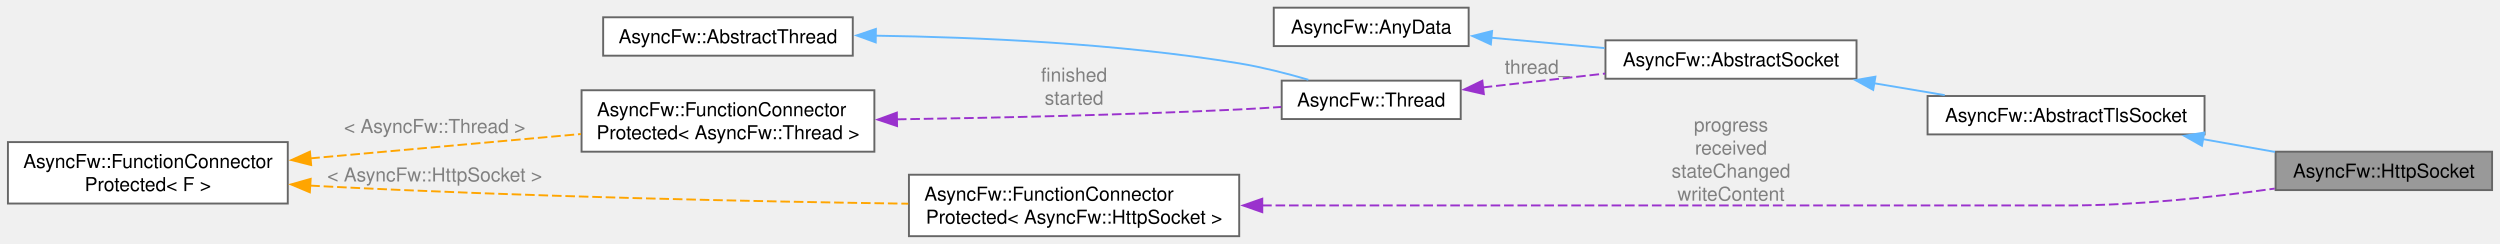
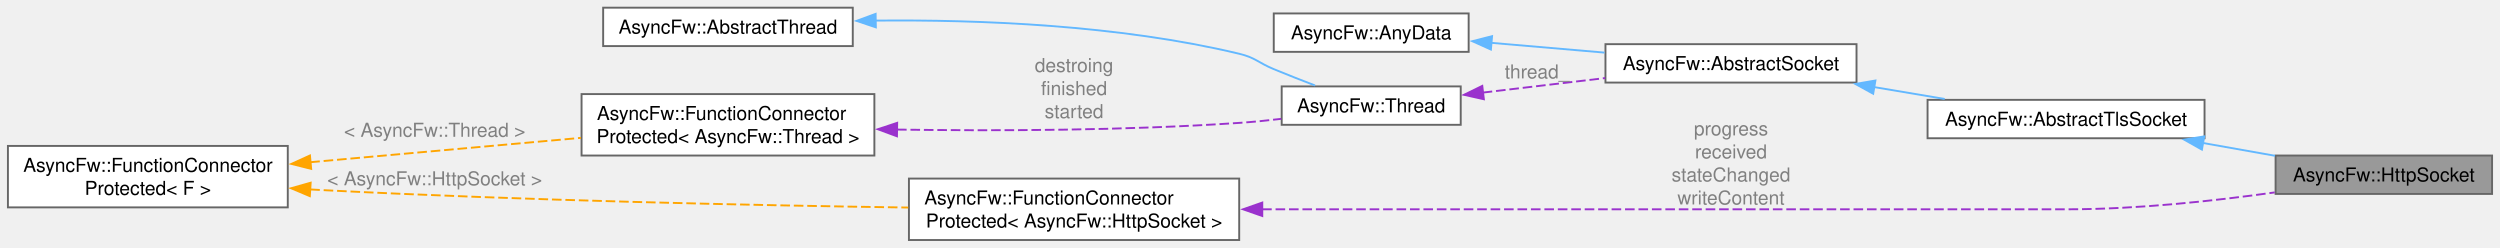
- <svg xmlns="http://www.w3.org/2000/svg" xmlns:xlink="http://www.w3.org/1999/xlink" width="1302pt" height="127pt" viewBox="0.00 0.00 1301.75 127.00">
-   <g id="graph0" class="graph" transform="scale(1 1) rotate(0) translate(4 123)">
+ <svg xmlns="http://www.w3.org/2000/svg" xmlns:xlink="http://www.w3.org/1999/xlink" width="1302pt" height="129pt" viewBox="0.00 0.00 1301.75 129.00">
+   <g id="graph0" class="graph" transform="scale(1 1) rotate(0) translate(4 125)">
    <g id="Node000001" class="node">
      <g id="a_Node000001">
        <a xlink:title="The HttpSocket class.">
          <polygon fill="#999999" stroke="#666666" points="1293.75,-44 1181,-44 1181,-24 1293.75,-24 1293.75,-44" />
          <text text-anchor="middle" x="1237.38" y="-30.5" font-family="Helvetica,sans-Serif" font-size="10.00">AsyncFw::HttpSocket</text>
        </a>
      </g>
    </g>
    <g id="Node000002" class="node">
      <g id="a_Node000002">
        <a xlink:href="classAsyncFw_1_1AbstractTlsSocket.html" target="_top" xlink:title="The AbstractTlsSocket class provides the base functionality for TLS encrypted socket.">
          <polygon fill="white" stroke="#666666" points="1144,-73 999.75,-73 999.75,-53 1144,-53 1144,-73" />
          <text text-anchor="middle" x="1071.88" y="-59.5" font-family="Helvetica,sans-Serif" font-size="10.00">AsyncFw::AbstractTlsSocket</text>
        </a>
      </g>
    </g>
    <g id="edge1_Node000001_Node000002" class="edge">
      <g id="a_edge1_Node000001_Node000002">
        <a xlink:title=" ">
          <path fill="none" stroke="#63b8ff" d="M1142.88,-50.58C1155.52,-48.34 1168.54,-46.03 1180.71,-43.87" />
          <polygon fill="#63b8ff" stroke="#63b8ff" points="1142.63,-47.07 1133.39,-52.27 1143.85,-53.97 1142.63,-47.07" />
        </a>
      </g>
    </g>
    <g id="Node000003" class="node">
      <g id="a_Node000003">
        <a xlink:href="classAsyncFw_1_1AbstractSocket.html" target="_top" xlink:title="The AbstractSocket class provides the base functionality for socket.">
          <polygon fill="white" stroke="#666666" points="962.75,-102 832,-102 832,-82 962.75,-82 962.75,-102" />
          <text text-anchor="middle" x="897.38" y="-88.5" font-family="Helvetica,sans-Serif" font-size="10.00">AsyncFw::AbstractSocket</text>
        </a>
      </g>
    </g>
    <g id="edge2_Node000002_Node000003" class="edge">
      <g id="a_edge2_Node000002_Node000003">
        <a xlink:title=" ">
          <path fill="none" stroke="#63b8ff" d="M971.8,-79.66C984.09,-77.59 996.72,-75.47 1008.69,-73.45" />
          <polygon fill="#63b8ff" stroke="#63b8ff" points="971.43,-76.17 962.14,-81.28 972.59,-83.07 971.43,-76.17" />
        </a>
      </g>
    </g>
    <g id="Node000004" class="node">
      <g id="a_Node000004">
        <a xlink:href="structAsyncFw_1_1AnyData.html" target="_top" xlink:title="The AnyData class.">
-           <polygon fill="white" stroke="#666666" points="760.75,-119 659.25,-119 659.25,-99 760.75,-99 760.75,-119" />
-           <text text-anchor="middle" x="710" y="-105.5" font-family="Helvetica,sans-Serif" font-size="10.00">AsyncFw::AnyData</text>
+           <polygon fill="white" stroke="#666666" points="760.75,-118 659.25,-118 659.25,-98 760.75,-98 760.75,-118" />
+           <text text-anchor="middle" x="710" y="-104.5" font-family="Helvetica,sans-Serif" font-size="10.00">AsyncFw::AnyData</text>
        </a>
      </g>
    </g>
    <g id="edge3_Node000003_Node000004" class="edge">
      <g id="a_edge3_Node000003_Node000004">
        <a xlink:title=" ">
-           <path fill="none" stroke="#63b8ff" d="M772.38,-103.37C791.36,-101.63 812.32,-99.71 831.52,-97.95" />
-           <polygon fill="#63b8ff" stroke="#63b8ff" points="772.31,-99.86 762.67,-104.26 772.95,-106.83 772.31,-99.86" />
+           <path fill="none" stroke="#63b8ff" d="M772.38,-102.7C791.36,-101.06 812.32,-99.26 831.52,-97.6" />
+           <polygon fill="#63b8ff" stroke="#63b8ff" points="772.34,-99.19 762.67,-103.54 772.94,-106.17 772.34,-99.19" />
        </a>
      </g>
    </g>
    <g id="Node000005" class="node">
      <g id="a_Node000005">
        <a xlink:href="classAsyncFw_1_1Thread.html" target="_top" xlink:title="AsyncFw::Thread thread with sockets.">
-           <polygon fill="white" stroke="#666666" points="756.62,-81 663.38,-81 663.38,-61 756.62,-61 756.62,-81" />
-           <text text-anchor="middle" x="710" y="-67.5" font-family="Helvetica,sans-Serif" font-size="10.00">AsyncFw::Thread</text>
+           <polygon fill="white" stroke="#666666" points="756.62,-80 663.38,-80 663.38,-60 756.62,-60 756.62,-80" />
+           <text text-anchor="middle" x="710" y="-66.5" font-family="Helvetica,sans-Serif" font-size="10.00">AsyncFw::Thread</text>
        </a>
      </g>
    </g>
    <g id="edge4_Node000003_Node000005" class="edge">
      <g id="a_edge4_Node000003_Node000005">
        <a xlink:title=" ">
-           <path fill="none" stroke="#9a32cd" stroke-dasharray="5,2" d="M768.05,-77.46C788.24,-79.75 811.08,-82.34 831.85,-84.69" />
-           <polygon fill="#9a32cd" stroke="#9a32cd" points="768.66,-74.01 758.33,-76.36 767.87,-80.96 768.66,-74.01" />
+           <path fill="none" stroke="#9a32cd" stroke-dasharray="5,2" d="M768.05,-76.77C788.24,-79.17 811.08,-81.88 831.85,-84.34" />
+           <polygon fill="#9a32cd" stroke="#9a32cd" points="768.67,-73.32 758.33,-75.62 767.84,-80.27 768.67,-73.32" />
        </a>
      </g>
-       <text text-anchor="middle" x="796.38" y="-84.63" font-family="Helvetica,sans-Serif" font-size="10.00" fill="grey"> thread_</text>
+       <text text-anchor="middle" x="796.38" y="-84.16" font-family="Helvetica,sans-Serif" font-size="10.00" fill="grey"> thread_</text>
    </g>
    <g id="Node000006" class="node">
      <g id="a_Node000006">
        <a xlink:href="classAsyncFw_1_1AbstractThread.html" target="_top" xlink:title="The AbstractThread class provides the base functionality for thread management.">
-           <polygon fill="white" stroke="#666666" points="440,-114 310,-114 310,-94 440,-94 440,-114" />
-           <text text-anchor="middle" x="375" y="-100.5" font-family="Helvetica,sans-Serif" font-size="10.00">AsyncFw::AbstractThread</text>
+           <polygon fill="white" stroke="#666666" points="440,-121 310,-121 310,-101 440,-101 440,-121" />
+           <text text-anchor="middle" x="375" y="-107.5" font-family="Helvetica,sans-Serif" font-size="10.00">AsyncFw::AbstractThread</text>
        </a>
      </g>
    </g>
    <g id="edge5_Node000005_Node000006" class="edge">
      <g id="a_edge5_Node000005_Node000006">
        <a xlink:title=" ">
-           <path fill="none" stroke="#63b8ff" d="M451.88,-104.42C505.19,-103.64 577.98,-100.41 641.25,-90 653.18,-88.04 666.02,-84.75 677.27,-81.46" />
-           <polygon fill="#63b8ff" stroke="#63b8ff" points="451.95,-100.92 441.99,-104.54 452.03,-107.92 451.95,-100.92" />
+           <path fill="none" stroke="#63b8ff" d="M451.92,-114.27C505.54,-114.82 578.69,-112.01 641.25,-97 649.76,-94.96 651.16,-92.34 659.25,-89 666.17,-86.14 673.69,-83.19 680.74,-80.49" />
+           <polygon fill="#63b8ff" stroke="#63b8ff" points="452.01,-110.77 441.96,-114.12 451.9,-117.77 452.01,-110.77" />
        </a>
      </g>
    </g>
    <g id="Node000007" class="node">
      <g id="a_Node000007">
        <a xlink:href="classAsyncFw_1_1FunctionConnectorProtected.html" target="_top" xlink:title=" ">
          <polygon fill="white" stroke="#666666" points="451.25,-76 298.75,-76 298.75,-44 451.25,-44 451.25,-76" />
          <text text-anchor="start" x="306.75" y="-62.5" font-family="Helvetica,sans-Serif" font-size="10.00">AsyncFw::FunctionConnector</text>
          <text text-anchor="middle" x="375" y="-50.5" font-family="Helvetica,sans-Serif" font-size="10.00">Protected&lt; AsyncFw::Thread &gt;</text>
        </a>
      </g>
    </g>
    <g id="edge6_Node000005_Node000007" class="edge">
      <g id="a_edge6_Node000005_Node000007">
        <a xlink:title=" ">
-           <path fill="none" stroke="#9a32cd" stroke-dasharray="5,2" d="M462.98,-60.85C514.77,-61.63 581.79,-63.14 641.25,-66 648.32,-66.34 655.79,-66.8 663.1,-67.29" />
-           <polygon fill="#9a32cd" stroke="#9a32cd" points="463.06,-57.35 453.01,-60.71 462.96,-64.35 463.06,-57.35" />
+           <path fill="none" stroke="#9a32cd" stroke-dasharray="5,2" d="M463.04,-57.52C514.86,-56.75 581.88,-56.96 641.25,-61 648.35,-61.48 655.85,-62.23 663.16,-63.1" />
+           <polygon fill="#9a32cd" stroke="#9a32cd" points="463.01,-54.02 453.07,-57.69 463.12,-61.02 463.01,-54.02" />
        </a>
      </g>
-       <text text-anchor="middle" x="555.25" y="-80.5" font-family="Helvetica,sans-Serif" font-size="10.00" fill="grey"> finished</text>
-       <text text-anchor="middle" x="555.25" y="-68.5" font-family="Helvetica,sans-Serif" font-size="10.00" fill="grey">started</text>
+       <text text-anchor="middle" x="555.25" y="-87.5" font-family="Helvetica,sans-Serif" font-size="10.00" fill="grey"> destroing</text>
+       <text text-anchor="middle" x="555.25" y="-75.5" font-family="Helvetica,sans-Serif" font-size="10.00" fill="grey">finished</text>
+       <text text-anchor="middle" x="555.25" y="-63.5" font-family="Helvetica,sans-Serif" font-size="10.00" fill="grey">started</text>
    </g>
    <g id="Node000008" class="node">
      <g id="a_Node000008">
        <a xlink:href="classAsyncFw_1_1FunctionConnectorProtected.html" target="_top" xlink:title="Защищенный коннетор, отправитель может быть только один.">
          <polygon fill="white" stroke="#666666" points="145.75,-49 0,-49 0,-17 145.75,-17 145.75,-49" />
          <text text-anchor="start" x="8" y="-35.5" font-family="Helvetica,sans-Serif" font-size="10.00">AsyncFw::FunctionConnector</text>
          <text text-anchor="middle" x="72.88" y="-23.5" font-family="Helvetica,sans-Serif" font-size="10.00">Protected&lt; F &gt;</text>
        </a>
      </g>
    </g>
    <g id="edge7_Node000007_Node000008" class="edge">
      <g id="a_edge7_Node000007_Node000008">
        <a xlink:title=" ">
          <path fill="none" stroke="orange" stroke-dasharray="5,2" d="M157.45,-40.52C201.65,-44.5 255.49,-49.34 298.43,-53.2" />
          <polygon fill="orange" stroke="orange" points="157.93,-37.05 147.65,-39.64 157.3,-44.02 157.93,-37.05" />
        </a>
      </g>
      <text text-anchor="middle" x="222.25" y="-53.77" font-family="Helvetica,sans-Serif" font-size="10.00" fill="grey"> &lt; AsyncFw::Thread &gt;</text>
    </g>
    <g id="Node000009" class="node">
      <g id="a_Node000009">
        <a xlink:href="classAsyncFw_1_1FunctionConnectorProtected.html" target="_top" xlink:title=" ">
          <polygon fill="white" stroke="#666666" points="641.25,-32 469.25,-32 469.25,0 641.25,0 641.25,-32" />
          <text text-anchor="start" x="477.25" y="-18.5" font-family="Helvetica,sans-Serif" font-size="10.00">AsyncFw::FunctionConnector</text>
          <text text-anchor="middle" x="555.25" y="-6.5" font-family="Helvetica,sans-Serif" font-size="10.00">Protected&lt; AsyncFw::HttpSocket &gt;</text>
        </a>
      </g>
    </g>
    <g id="edge9_Node000009_Node000008" class="edge">
      <g id="a_edge9_Node000009_Node000008">
        <a xlink:title=" ">
          <path fill="none" stroke="orange" stroke-dasharray="5,2" d="M157.44,-26.34C159.57,-26.22 161.67,-26.11 163.75,-26 268.73,-20.57 389.74,-18.05 468.88,-16.91" />
          <polygon fill="orange" stroke="orange" points="157.24,-22.85 147.47,-26.96 157.67,-29.84 157.24,-22.85" />
        </a>
      </g>
      <text text-anchor="middle" x="222.25" y="-28.5" font-family="Helvetica,sans-Serif" font-size="10.00" fill="grey"> &lt; AsyncFw::HttpSocket &gt;</text>
    </g>
    <g id="edge8_Node000001_Node000009" class="edge">
      <g id="a_edge8_Node000001_Node000009">
        <a xlink:title=" ">
          <path fill="none" stroke="#9a32cd" stroke-dasharray="5,2" d="M653.19,-16C696.67,-16 748.6,-16 795.38,-16 795.38,-16 795.38,-16 1072.88,-16 1108.86,-16 1149.03,-20.36 1180.55,-24.79" />
          <polygon fill="#9a32cd" stroke="#9a32cd" points="653.26,-12.5 643.26,-16 653.26,-19.5 653.26,-12.5" />
        </a>
      </g>
      <text text-anchor="middle" x="897.38" y="-54.5" font-family="Helvetica,sans-Serif" font-size="10.00" fill="grey"> progress</text>
      <text text-anchor="middle" x="897.38" y="-42.5" font-family="Helvetica,sans-Serif" font-size="10.00" fill="grey">received</text>
      <text text-anchor="middle" x="897.38" y="-30.5" font-family="Helvetica,sans-Serif" font-size="10.00" fill="grey">stateChanged</text>
      <text text-anchor="middle" x="897.38" y="-18.5" font-family="Helvetica,sans-Serif" font-size="10.00" fill="grey">writeContent</text>
    </g>
  </g>
</svg>
